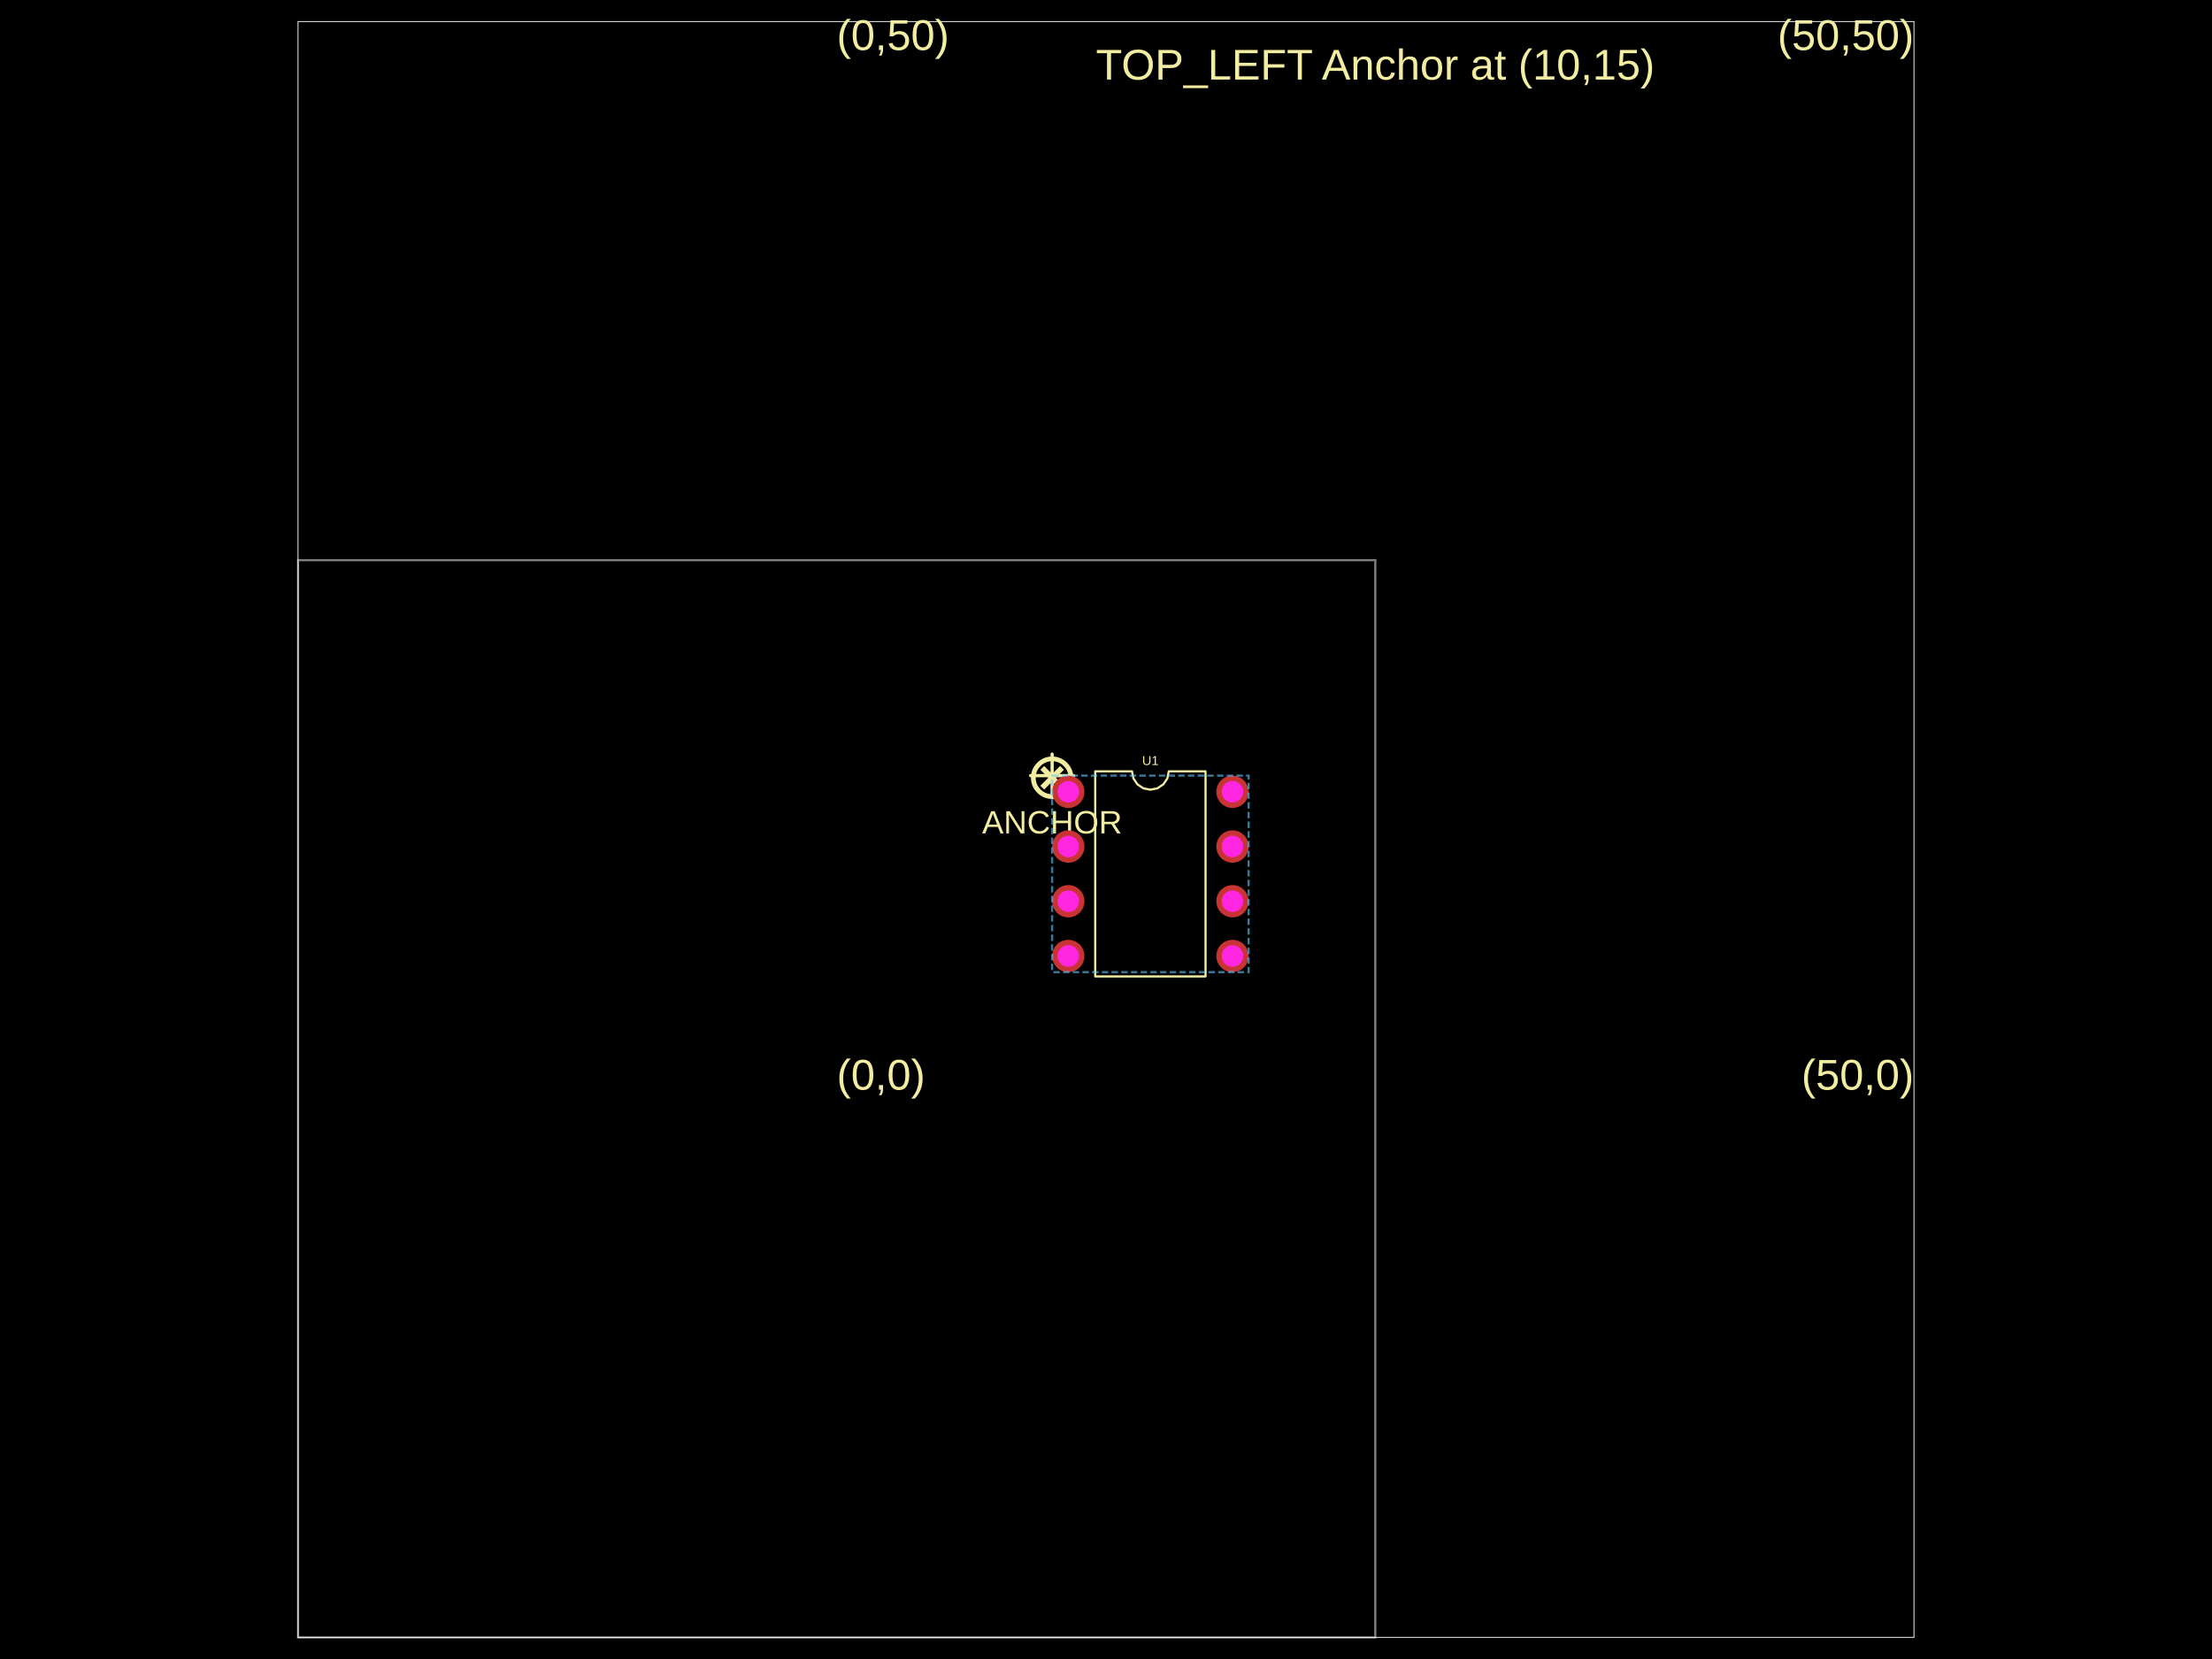
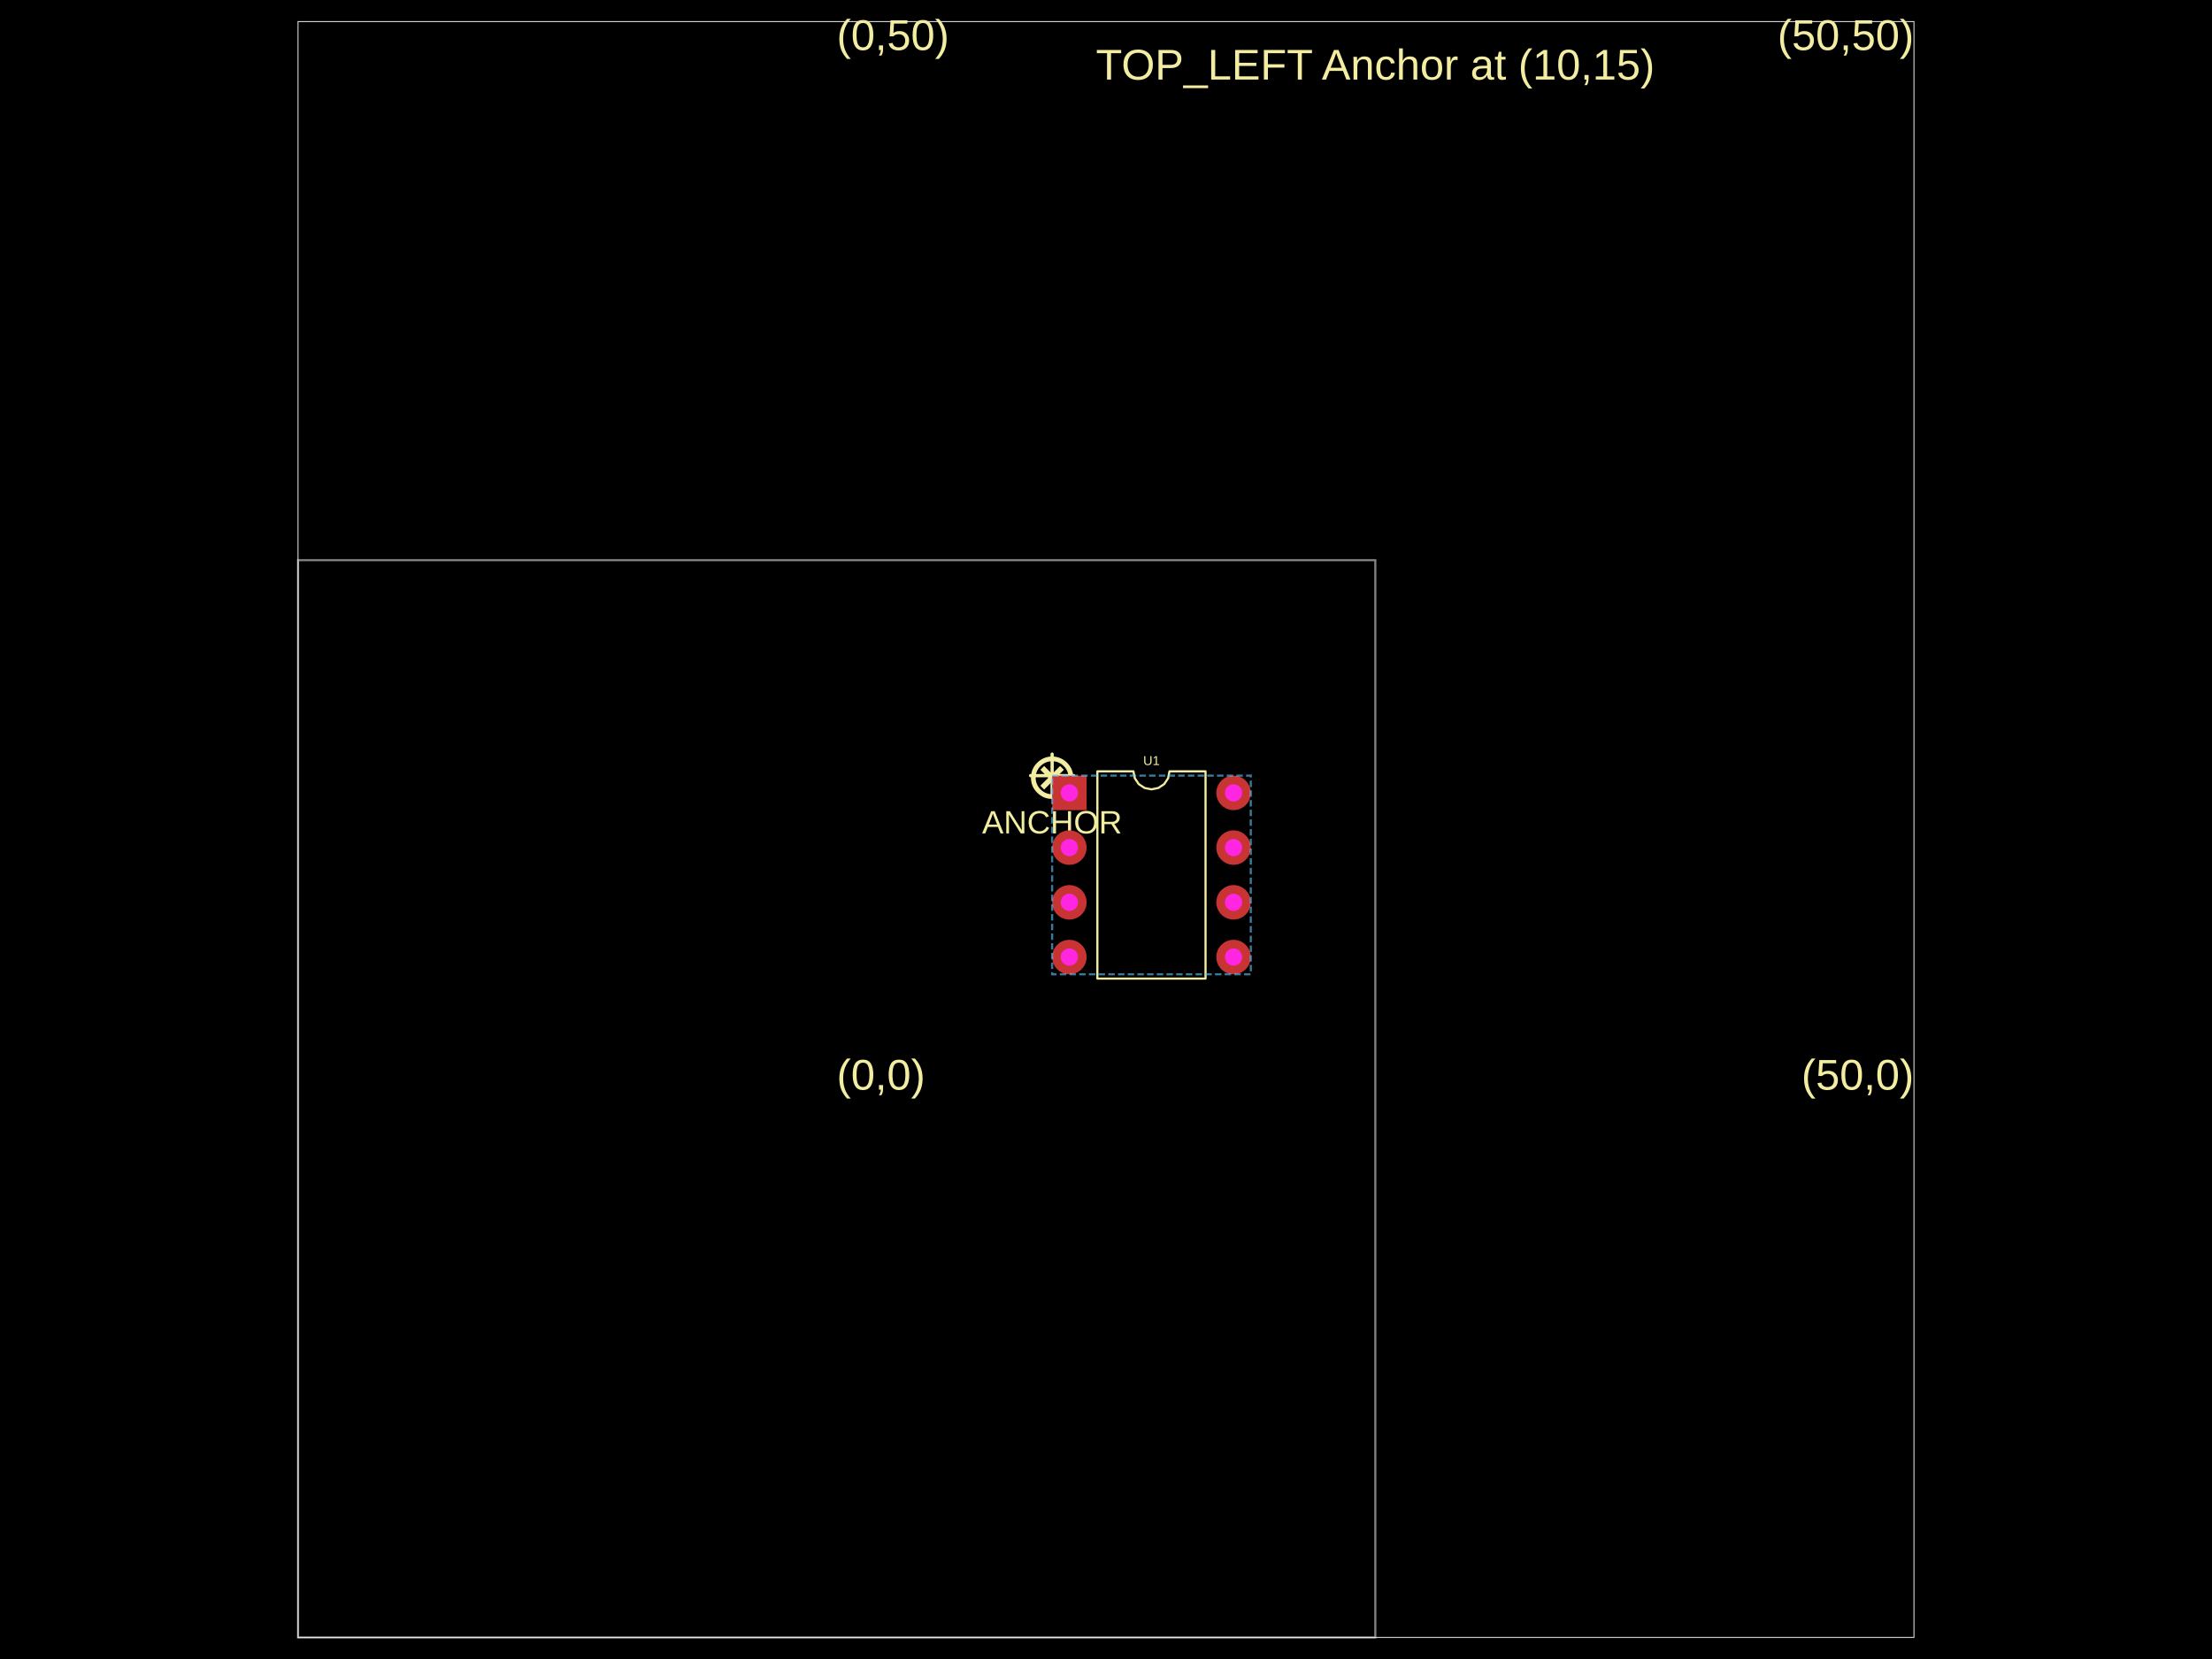
- <svg xmlns="http://www.w3.org/2000/svg" width="800" height="600" data-software-used-string="@tscircuit/core@0.0.854">
+ <svg xmlns="http://www.w3.org/2000/svg" width="800" height="600" data-software-used-string="@tscircuit/core@0.0.956">
  <style />
  <rect class="boundary" x="0" y="0" fill="#000" width="800" height="600" data-type="pcb_background" data-pcb-layer="global" />
  <rect class="pcb-boundary" fill="none" stroke="#fff" stroke-width="0.3" x="107.792" y="7.792" width="584.416" height="584.416" data-type="pcb_boundary" data-pcb-layer="global" />
  <path class="pcb-board" d="M 107.792 592.208 L 497.403 592.208 L 497.403 202.597 L 107.792 202.597 Z" fill="none" stroke="rgba(255, 255, 255, 0.5)" stroke-width="0.779" data-type="pcb_board" data-pcb-layer="board" />
  <text x="0" y="0" dx="0" dy="0" fill="#f2eda1" font-family="Arial, sans-serif" font-size="15.584" text-anchor="start" dominant-baseline="text-after-edge" transform="matrix(1,0,0,1,302.5974,397.4026)" class="pcb-silkscreen-text pcb-silkscreen-top" data-pcb-silkscreen-text-id="null" stroke="none" data-type="pcb_silkscreen_text" data-pcb-layer="top">(0,0)</text>
  <text x="0" y="0" dx="0" dy="0" fill="#f2eda1" font-family="Arial, sans-serif" font-size="15.584" text-anchor="end" dominant-baseline="text-after-edge" transform="matrix(1,0,0,1,692.2078,397.4026)" class="pcb-silkscreen-text pcb-silkscreen-top" data-pcb-silkscreen-text-id="null" stroke="none" data-type="pcb_silkscreen_text" data-pcb-layer="top">(50,0)</text>
  <text x="0" y="0" dx="0" dy="0" fill="#f2eda1" font-family="Arial, sans-serif" font-size="15.584" text-anchor="start" dominant-baseline="text-before-edge" transform="matrix(1,0,0,1,302.5974,7.792208)" class="pcb-silkscreen-text pcb-silkscreen-top" data-pcb-silkscreen-text-id="null" stroke="none" data-type="pcb_silkscreen_text" data-pcb-layer="top">(0,50)</text>
  <text x="0" y="0" dx="0" dy="0" fill="#f2eda1" font-family="Arial, sans-serif" font-size="15.584" text-anchor="end" dominant-baseline="text-before-edge" transform="matrix(1,0,0,1,692.2078,7.792208)" class="pcb-silkscreen-text pcb-silkscreen-top" data-pcb-silkscreen-text-id="null" stroke="none" data-type="pcb_silkscreen_text" data-pcb-layer="top">(50,50)</text>
  <text x="0" y="0" dx="0" dy="0" fill="#f2eda1" font-family="Arial, sans-serif" font-size="15.584" text-anchor="middle" dominant-baseline="central" transform="matrix(1,0,0,1,497.4026,23.37662)" class="pcb-silkscreen-text pcb-silkscreen-top" data-pcb-silkscreen-text-id="null" stroke="none" data-type="pcb_silkscreen_text" data-pcb-layer="top">TOP_LEFT Anchor at (10,15)</text>
  <path class="pcb-silkscreen pcb-silkscreen-top" d="M 372.727 280.519 L 388.312 280.519" fill="none" stroke="#f2eda1" stroke-width="1.169" stroke-linecap="round" stroke-linejoin="round" data-pcb-component-id="null" data-pcb-silkscreen-path-id="pcb_silkscreen_path_0" data-type="pcb_silkscreen_path" data-pcb-layer="top" />
  <path class="pcb-silkscreen pcb-silkscreen-top" d="M 380.519 288.312 L 380.519 272.727" fill="none" stroke="#f2eda1" stroke-width="1.169" stroke-linecap="round" stroke-linejoin="round" data-pcb-component-id="null" data-pcb-silkscreen-path-id="pcb_silkscreen_path_1" data-type="pcb_silkscreen_path" data-pcb-layer="top" />
  <text x="0" y="0" dx="0" dy="0" fill="#f2eda1" font-family="Arial, sans-serif" font-size="23.377" text-anchor="middle" dominant-baseline="central" transform="matrix(1,0,0,1,380.5195,280.5195)" class="pcb-silkscreen-text pcb-silkscreen-top" data-pcb-silkscreen-text-id="null" stroke="none" data-type="pcb_silkscreen_text" data-pcb-layer="top">⊗</text>
  <text x="0" y="0" dx="0" dy="0" fill="#f2eda1" font-family="Arial, sans-serif" font-size="11.688" text-anchor="middle" dominant-baseline="text-after-edge" transform="matrix(1,0,0,1,380.5195,303.8961)" class="pcb-silkscreen-text pcb-silkscreen-top" data-pcb-silkscreen-text-id="null" stroke="none" data-type="pcb_silkscreen_text" data-pcb-layer="top">ANCHOR</text>
-   <path class="pcb-silkscreen pcb-silkscreen-top" d="M 396.104 353.143 L 396.104 278.961 L 409.403 278.961 L 409.909 281.506 L 411.35 283.663 L 413.507 285.104 L 416.052 285.61 L 418.597 285.104 L 420.754 283.663 L 422.195 281.506 L 422.701 278.961 L 436 278.961 L 436 353.143 L 396.104 353.143 Z" fill="none" stroke="#f2eda1" stroke-width="0.779" stroke-linecap="round" stroke-linejoin="round" data-pcb-component-id="pcb_component_0" data-pcb-silkscreen-path-id="pcb_silkscreen_path_2" data-type="pcb_silkscreen_path" data-pcb-layer="top" />
-   <text x="0" y="0" dx="0" dy="0" fill="#f2eda1" font-family="Arial, sans-serif" font-size="4.675" text-anchor="middle" dominant-baseline="central" transform="matrix(1,0,0,1,416.0519,275.0649)" class="pcb-silkscreen-text pcb-silkscreen-top" data-pcb-silkscreen-text-id="pcb_component_0" stroke="none" data-type="pcb_silkscreen_text" data-pcb-layer="top">U1</text>
+   <path class="pcb-silkscreen pcb-silkscreen-top" d="M 396.883 353.922 L 396.883 278.961 L 409.922 278.961 L 410.418 281.456 L 411.832 283.571 L 413.947 284.984 L 416.442 285.481 L 418.936 284.984 L 421.052 283.571 L 422.465 281.456 L 422.961 278.961 L 436 278.961 L 436 353.922 L 396.883 353.922 Z" fill="none" stroke="#f2eda1" stroke-width="0.779" stroke-linecap="round" stroke-linejoin="round" data-pcb-component-id="pcb_component_0" data-pcb-silkscreen-path-id="pcb_silkscreen_path_2" data-type="pcb_silkscreen_path" data-pcb-layer="top" />
+   <text x="0" y="0" dx="0" dy="0" fill="#f2eda1" font-family="Arial, sans-serif" font-size="4.675" text-anchor="middle" dominant-baseline="central" transform="matrix(1,0,0,1,416.4416,275.0649)" class="pcb-silkscreen-text pcb-silkscreen-top" data-pcb-silkscreen-text-id="pcb_component_0" stroke="none" data-type="pcb_silkscreen_text" data-pcb-layer="top">U1</text>
  <g data-type="pcb_plated_hole" data-pcb-layer="through">
-     <circle class="pcb-hole-outer" fill="rgb(200, 52, 52)" cx="386.364" cy="286.364" r="5.844" data-type="pcb_plated_hole" data-pcb-layer="top" />
-     <circle class="pcb-hole-inner" fill="#FF26E2" cx="386.364" cy="286.364" r="3.896" data-type="pcb_plated_hole_drill" data-pcb-layer="drill" />
+     <rect class="pcb-hole-outer-pad" fill="rgb(200, 52, 52)" x="380.519" y="280.519" width="12.468" height="12.468" data-type="pcb_plated_hole" data-pcb-layer="top" />
+     <circle class="pcb-hole-inner" fill="#FF26E2" cx="386.753" cy="286.753" r="3.117" data-type="pcb_plated_hole_drill" data-pcb-layer="drill" />
  </g>
  <g data-type="pcb_plated_hole" data-pcb-layer="through">
-     <circle class="pcb-hole-outer" fill="rgb(200, 52, 52)" cx="386.364" cy="306.156" r="5.844" data-type="pcb_plated_hole" data-pcb-layer="top" />
-     <circle class="pcb-hole-inner" fill="#FF26E2" cx="386.364" cy="306.156" r="3.896" data-type="pcb_plated_hole_drill" data-pcb-layer="drill" />
+     <circle class="pcb-hole-outer" fill="rgb(200, 52, 52)" cx="386.753" cy="306.545" r="6.234" data-type="pcb_plated_hole" data-pcb-layer="top" />
+     <circle class="pcb-hole-inner" fill="#FF26E2" cx="386.753" cy="306.545" r="3.117" data-type="pcb_plated_hole_drill" data-pcb-layer="drill" />
  </g>
  <g data-type="pcb_plated_hole" data-pcb-layer="through">
-     <circle class="pcb-hole-outer" fill="rgb(200, 52, 52)" cx="386.364" cy="325.948" r="5.844" data-type="pcb_plated_hole" data-pcb-layer="top" />
-     <circle class="pcb-hole-inner" fill="#FF26E2" cx="386.364" cy="325.948" r="3.896" data-type="pcb_plated_hole_drill" data-pcb-layer="drill" />
+     <circle class="pcb-hole-outer" fill="rgb(200, 52, 52)" cx="386.753" cy="326.338" r="6.234" data-type="pcb_plated_hole" data-pcb-layer="top" />
+     <circle class="pcb-hole-inner" fill="#FF26E2" cx="386.753" cy="326.338" r="3.117" data-type="pcb_plated_hole_drill" data-pcb-layer="drill" />
  </g>
  <g data-type="pcb_plated_hole" data-pcb-layer="through">
-     <circle class="pcb-hole-outer" fill="rgb(200, 52, 52)" cx="386.364" cy="345.74" r="5.844" data-type="pcb_plated_hole" data-pcb-layer="top" />
-     <circle class="pcb-hole-inner" fill="#FF26E2" cx="386.364" cy="345.74" r="3.896" data-type="pcb_plated_hole_drill" data-pcb-layer="drill" />
+     <circle class="pcb-hole-outer" fill="rgb(200, 52, 52)" cx="386.753" cy="346.13" r="6.234" data-type="pcb_plated_hole" data-pcb-layer="top" />
+     <circle class="pcb-hole-inner" fill="#FF26E2" cx="386.753" cy="346.13" r="3.117" data-type="pcb_plated_hole_drill" data-pcb-layer="drill" />
  </g>
  <g data-type="pcb_plated_hole" data-pcb-layer="through">
-     <circle class="pcb-hole-outer" fill="rgb(200, 52, 52)" cx="445.74" cy="345.74" r="5.844" data-type="pcb_plated_hole" data-pcb-layer="top" />
-     <circle class="pcb-hole-inner" fill="#FF26E2" cx="445.74" cy="345.74" r="3.896" data-type="pcb_plated_hole_drill" data-pcb-layer="drill" />
+     <circle class="pcb-hole-outer" fill="rgb(200, 52, 52)" cx="446.13" cy="346.13" r="6.234" data-type="pcb_plated_hole" data-pcb-layer="top" />
+     <circle class="pcb-hole-inner" fill="#FF26E2" cx="446.13" cy="346.13" r="3.117" data-type="pcb_plated_hole_drill" data-pcb-layer="drill" />
  </g>
  <g data-type="pcb_plated_hole" data-pcb-layer="through">
-     <circle class="pcb-hole-outer" fill="rgb(200, 52, 52)" cx="445.74" cy="325.948" r="5.844" data-type="pcb_plated_hole" data-pcb-layer="top" />
-     <circle class="pcb-hole-inner" fill="#FF26E2" cx="445.74" cy="325.948" r="3.896" data-type="pcb_plated_hole_drill" data-pcb-layer="drill" />
+     <circle class="pcb-hole-outer" fill="rgb(200, 52, 52)" cx="446.13" cy="326.338" r="6.234" data-type="pcb_plated_hole" data-pcb-layer="top" />
+     <circle class="pcb-hole-inner" fill="#FF26E2" cx="446.13" cy="326.338" r="3.117" data-type="pcb_plated_hole_drill" data-pcb-layer="drill" />
  </g>
  <g data-type="pcb_plated_hole" data-pcb-layer="through">
-     <circle class="pcb-hole-outer" fill="rgb(200, 52, 52)" cx="445.74" cy="306.156" r="5.844" data-type="pcb_plated_hole" data-pcb-layer="top" />
-     <circle class="pcb-hole-inner" fill="#FF26E2" cx="445.74" cy="306.156" r="3.896" data-type="pcb_plated_hole_drill" data-pcb-layer="drill" />
+     <circle class="pcb-hole-outer" fill="rgb(200, 52, 52)" cx="446.13" cy="306.545" r="6.234" data-type="pcb_plated_hole" data-pcb-layer="top" />
+     <circle class="pcb-hole-inner" fill="#FF26E2" cx="446.13" cy="306.545" r="3.117" data-type="pcb_plated_hole_drill" data-pcb-layer="drill" />
  </g>
  <g data-type="pcb_plated_hole" data-pcb-layer="through">
-     <circle class="pcb-hole-outer" fill="rgb(200, 52, 52)" cx="445.74" cy="286.364" r="5.844" data-type="pcb_plated_hole" data-pcb-layer="top" />
-     <circle class="pcb-hole-inner" fill="#FF26E2" cx="445.74" cy="286.364" r="3.896" data-type="pcb_plated_hole_drill" data-pcb-layer="drill" />
+     <circle class="pcb-hole-outer" fill="rgb(200, 52, 52)" cx="446.13" cy="286.753" r="6.234" data-type="pcb_plated_hole" data-pcb-layer="top" />
+     <circle class="pcb-hole-inner" fill="#FF26E2" cx="446.13" cy="286.753" r="3.117" data-type="pcb_plated_hole_drill" data-pcb-layer="drill" />
  </g>
-   <rect class="pcb-group" fill="none" stroke="rgba(100, 200, 255, 0.6)" stroke-width="0.779" stroke-dasharray="2.338 1.169" data-type="pcb_group" data-pcb-group-id="pcb_group_0" data-pcb-layer="overlay" data-group-name="G1" x="380.519" y="280.519" width="71.065" height="71.065" />
+   <rect class="pcb-group" fill="none" stroke="rgba(100, 200, 255, 0.6)" stroke-width="0.779" stroke-dasharray="2.338 1.169" data-type="pcb_group" data-pcb-group-id="pcb_group_0" data-pcb-layer="overlay" data-group-name="G1" x="380.519" y="280.519" width="71.844" height="71.844" />
</svg>
